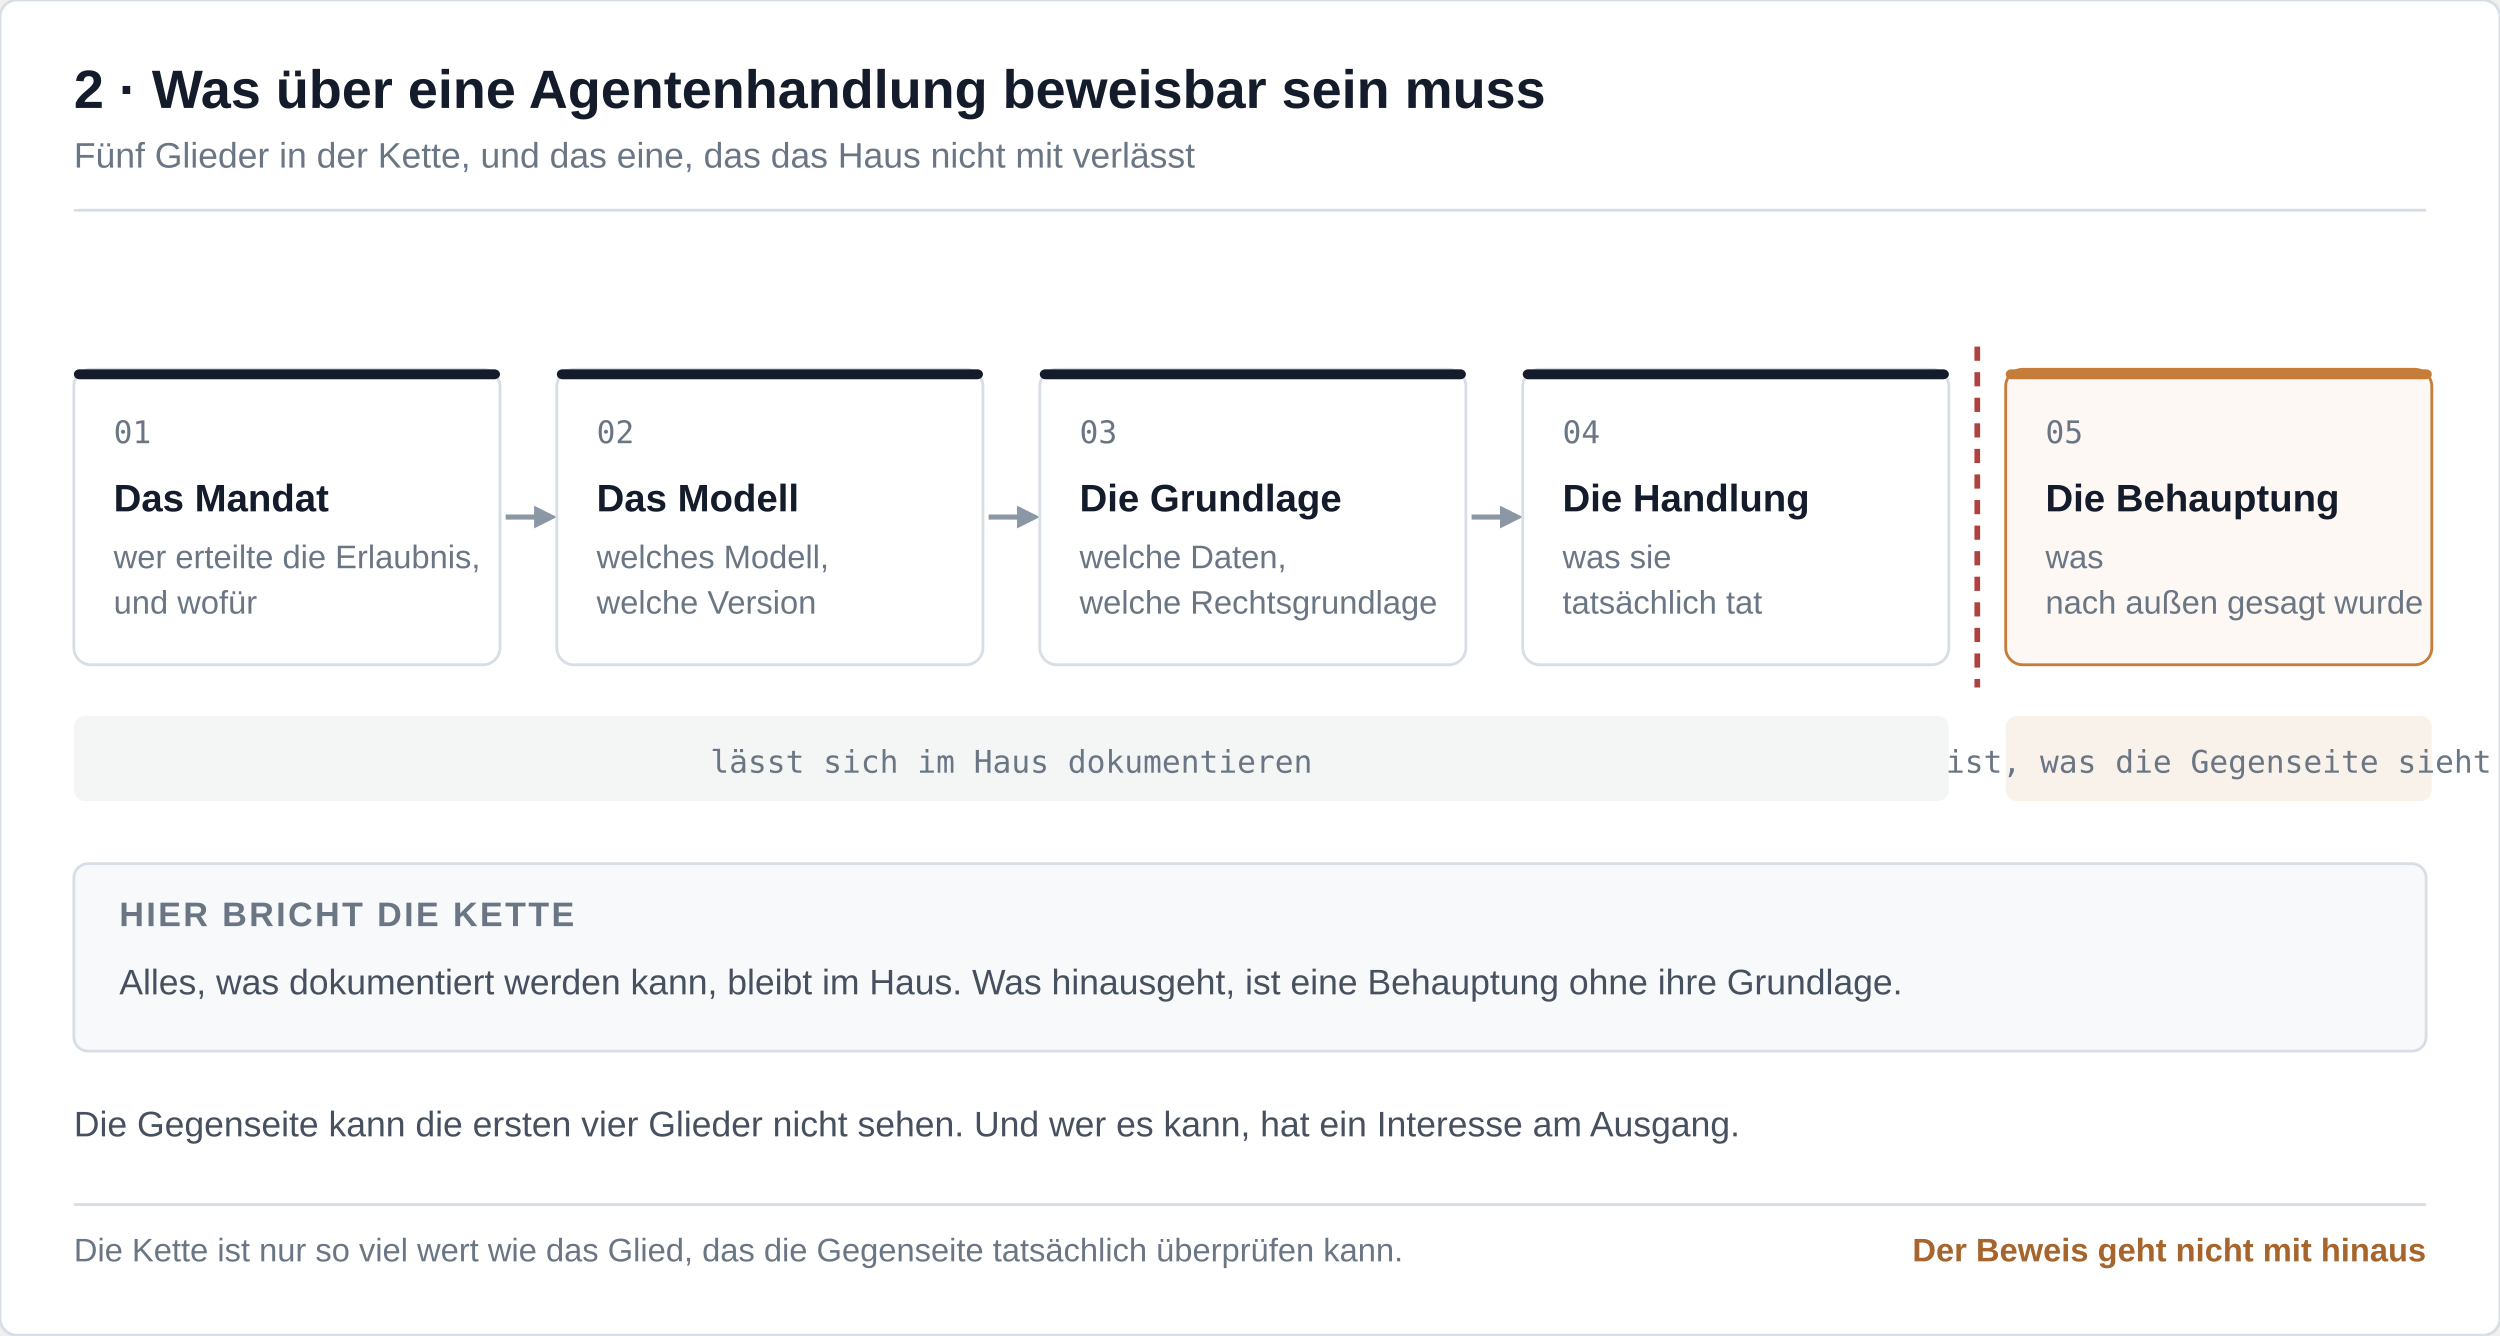
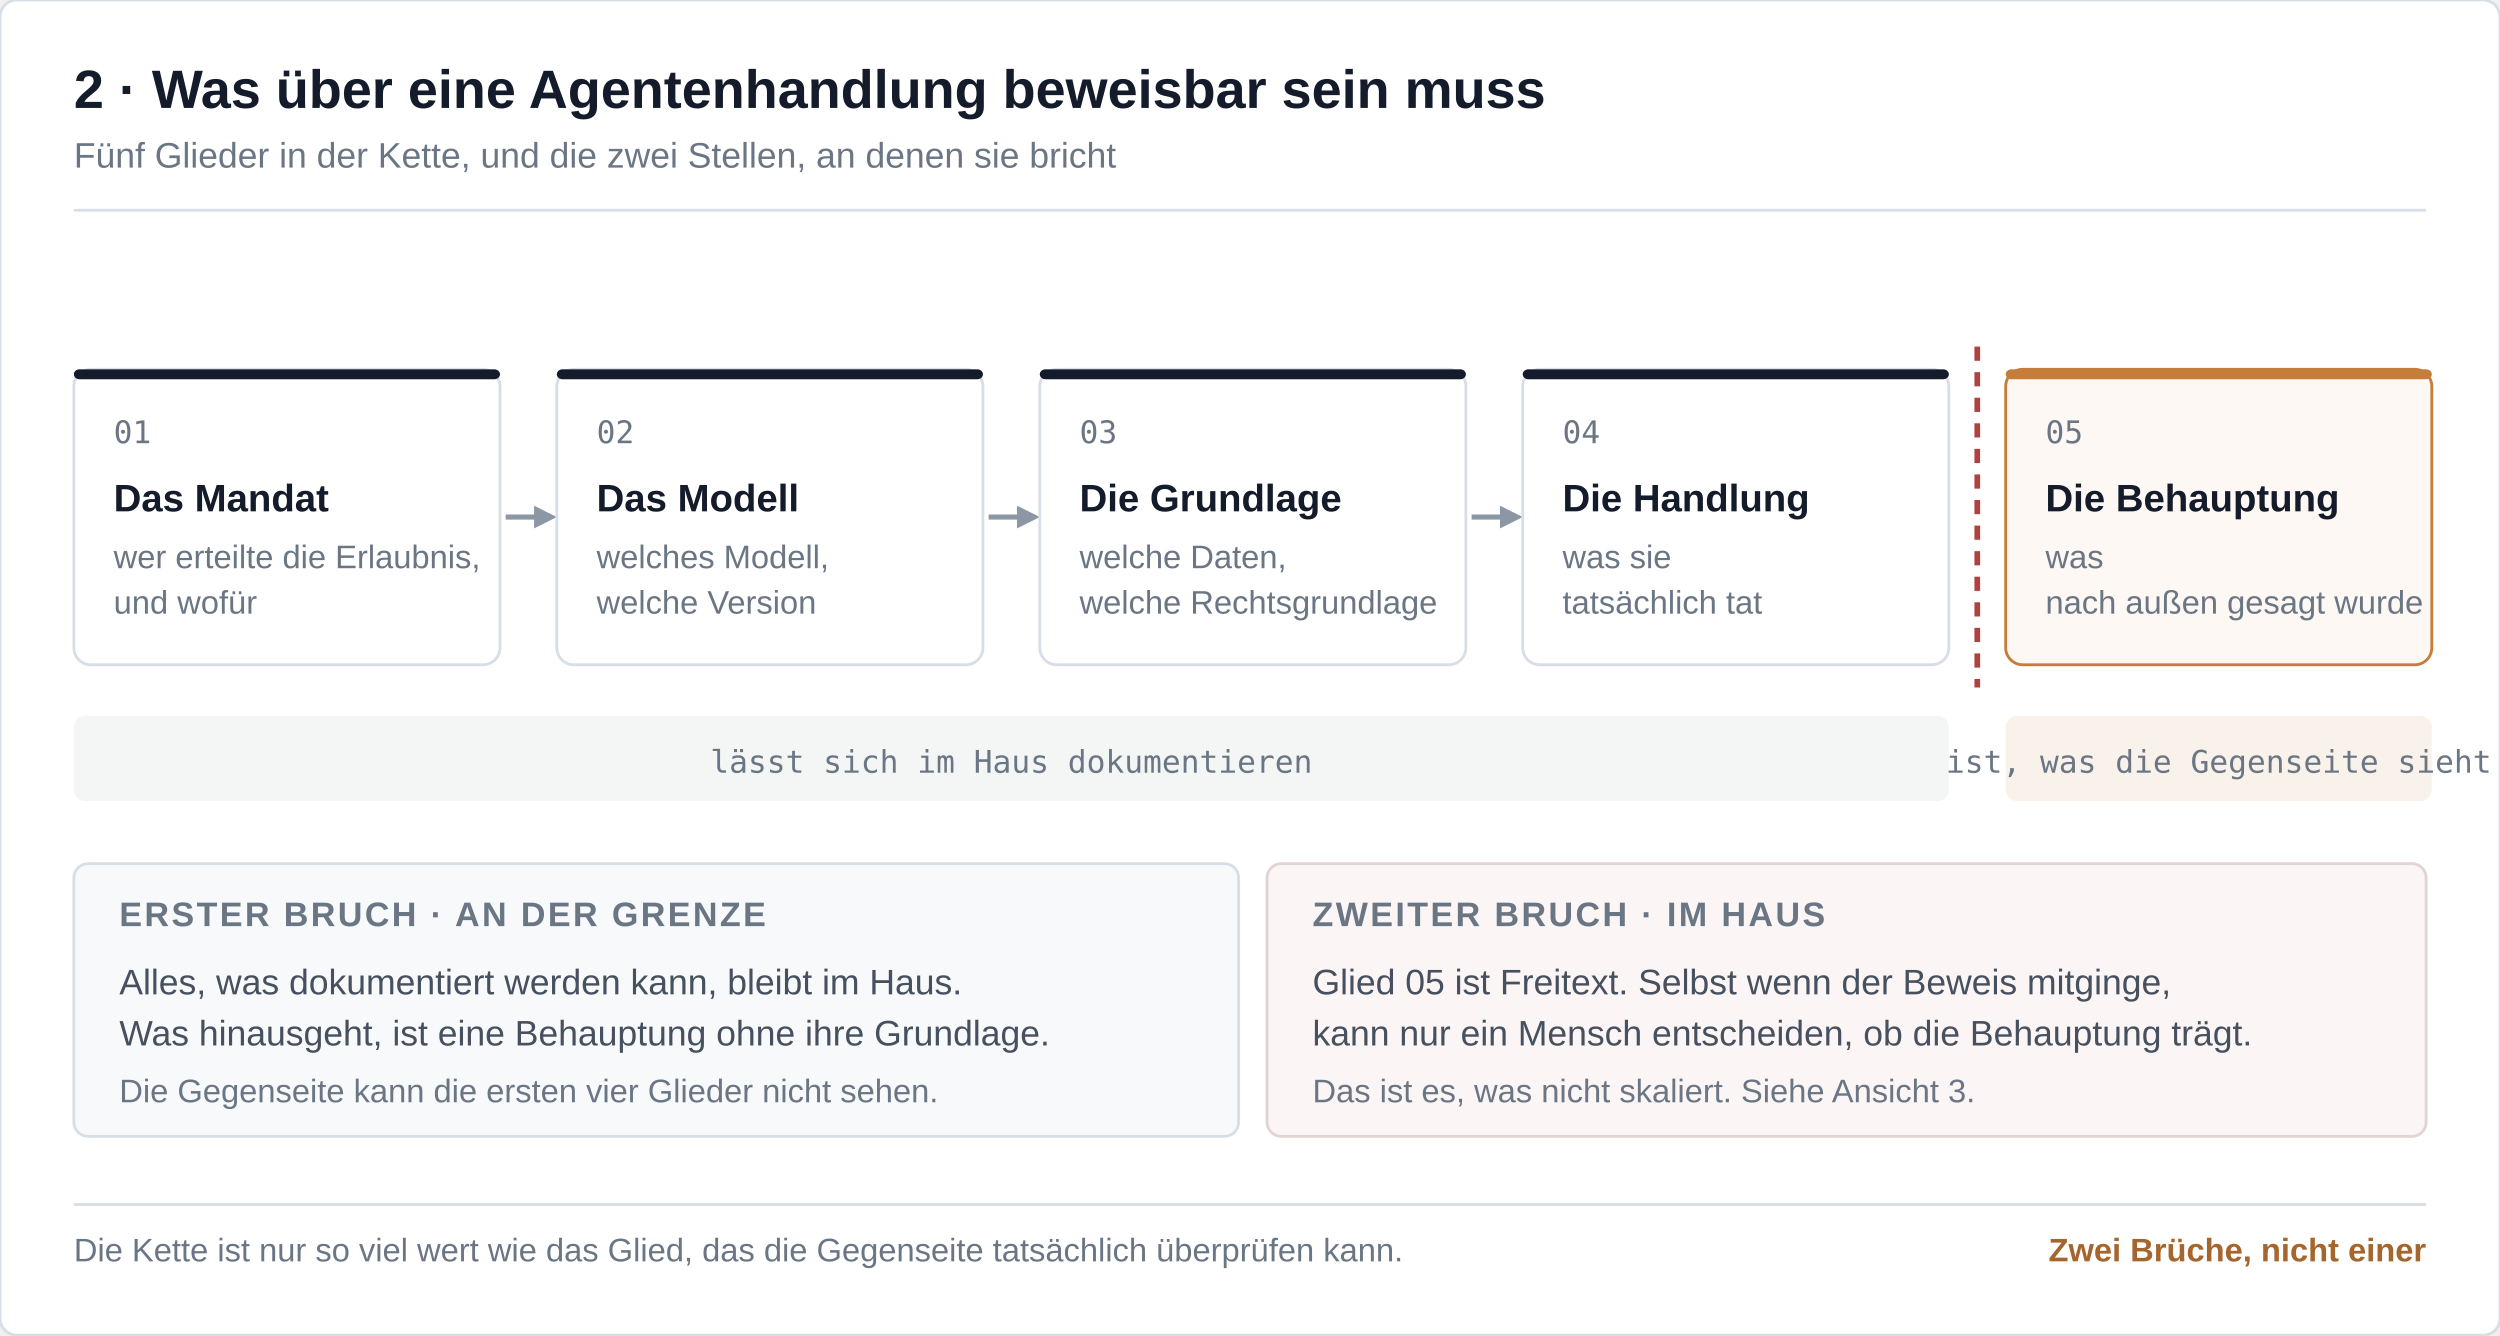
<svg xmlns="http://www.w3.org/2000/svg" viewBox="0 0 880 470" width="100%" height="100%" preserveAspectRatio="xMidYMid meet" role="img" aria-labelledby="vfn2T vfn2D" class="vfn2">
  <style>
    .vfn2 .t{font-family:Arial,sans-serif;font-size:19px;font-weight:700;fill:#141C2B}
    .vfn2 .u{font-family:Arial,sans-serif;font-size:12.5px;fill:#6B7685}
    .vfn2 .h{font-family:Arial,sans-serif;font-size:12px;font-weight:700;fill:#6B7685;letter-spacing:.07em}
    .vfn2 .l{font-family:Arial,sans-serif;font-size:13.5px;font-weight:700;fill:#141C2B}
    .vfn2 .b{font-family:Arial,sans-serif;font-size:12.5px;fill:#46505E}
    .vfn2 .s{font-family:Arial,sans-serif;font-size:11.5px;fill:#6B7685}
    .vfn2 .n{font-family:ui-monospace,Menlo,monospace;font-size:13px;fill:#141C2B}
    .vfn2 .nb{font-family:ui-monospace,Menlo,monospace;font-size:16px;font-weight:700;fill:#141C2B}
    .vfn2 .k{font-family:ui-monospace,Menlo,monospace;font-size:11px;fill:#6B7685}
    .vfn2 .f{font-family:Arial,sans-serif;font-size:11.5px;fill:#6B7685}
    .vfn2 .fk{font-family:Arial,sans-serif;font-size:11.5px;font-weight:700;fill:#A5652C}
  </style>
  <rect x="0" y="0" width="880" height="470" rx="6" fill="#FFFFFF" stroke="#D8DEE6" />
  <text class="t" x="26" y="38">2 · Was über eine Agentenhandlung beweisbar sein muss</text>
-   <text class="u" x="26" y="59">Fünf Glieder in der Kette, und das eine, das das Haus nicht mit verlässt</text>
+   <text class="u" x="26" y="59">Fünf Glieder in der Kette, und die zwei Stellen, an denen sie bricht</text>
  <line x1="26" y1="74" x2="854" y2="74" stroke="#D8DEE6" />
  <rect x="26" y="130" width="150" height="104" rx="6" fill="#FFFFFF" stroke="#D8DEE6" />
  <rect x="26" y="130" width="150" height="3.5" rx="2" fill="#141C2B" />
  <text class="k" x="40" y="156">01</text>
  <text class="l" x="40" y="180">Das Mandat</text>
  <text class="s" x="40" y="200">wer erteilte die Erlaubnis,</text>
  <text class="s" x="40" y="216">und wofür</text>
  <line x1="178" y1="182" x2="190" y2="182" stroke="#8C97A6" stroke-width="1.8" />
  <polygon points="196,182 188,178 188,186" fill="#8C97A6" />
  <rect x="196" y="130" width="150" height="104" rx="6" fill="#FFFFFF" stroke="#D8DEE6" />
  <rect x="196" y="130" width="150" height="3.5" rx="2" fill="#141C2B" />
  <text class="k" x="210" y="156">02</text>
  <text class="l" x="210" y="180">Das Modell</text>
  <text class="s" x="210" y="200">welches Modell,</text>
  <text class="s" x="210" y="216">welche Version</text>
  <line x1="348" y1="182" x2="360" y2="182" stroke="#8C97A6" stroke-width="1.8" />
  <polygon points="366,182 358,178 358,186" fill="#8C97A6" />
  <rect x="366" y="130" width="150" height="104" rx="6" fill="#FFFFFF" stroke="#D8DEE6" />
  <rect x="366" y="130" width="150" height="3.5" rx="2" fill="#141C2B" />
  <text class="k" x="380" y="156">03</text>
  <text class="l" x="380" y="180">Die Grundlage</text>
  <text class="s" x="380" y="200">welche Daten,</text>
  <text class="s" x="380" y="216">welche Rechtsgrundlage</text>
  <line x1="518" y1="182" x2="530" y2="182" stroke="#8C97A6" stroke-width="1.8" />
  <polygon points="536,182 528,178 528,186" fill="#8C97A6" />
  <rect x="536" y="130" width="150" height="104" rx="6" fill="#FFFFFF" stroke="#D8DEE6" />
  <rect x="536" y="130" width="150" height="3.5" rx="2" fill="#141C2B" />
  <text class="k" x="550" y="156">04</text>
  <text class="l" x="550" y="180">Die Handlung</text>
  <text class="s" x="550" y="200">was sie</text>
  <text class="s" x="550" y="216">tatsächlich tat</text>
  <line x1="696" y1="122" x2="696" y2="242" stroke="#B0413E" stroke-width="2" stroke-dasharray="5 4" />
  <rect x="706" y="130" width="150" height="104" rx="6" fill="#FDF8F3" stroke="#C77D3A" />
  <rect x="706" y="130" width="150" height="3.5" rx="2" fill="#C77D3A" />
  <text class="k" x="720" y="156">05</text>
  <text class="l" x="720" y="180">Die Behauptung</text>
  <text class="s" x="720" y="200">was</text>
  <text class="s" x="720" y="216">nach außen gesagt wurde</text>
  <rect x="26" y="252" width="660" height="30" rx="4" fill="#141C2B" fill-opacity=".045" />
  <text class="k" x="356" y="272" text-anchor="middle">lässt sich im Haus dokumentieren</text>
  <rect x="706" y="252" width="150" height="30" rx="4" fill="#C77D3A" fill-opacity=".10" />
  <text class="k" x="781" y="272" text-anchor="middle" fill="#A5652C">ist, was die Gegenseite sieht</text>
-   <rect x="26" y="304" width="828" height="66" rx="5" fill="#F7F9FB" stroke="#D8DEE6" />
-   <text class="h" x="42" y="326" fill="#B0413E">HIER BRICHT DIE KETTE</text>
-   <text class="b" x="42" y="350">Alles, was dokumentiert werden kann, bleibt im Haus. Was hinausgeht, ist eine Behauptung ohne ihre Grundlage.</text>
-   <text class="b" x="26" y="400">Die Gegenseite kann die ersten vier Glieder nicht sehen. Und wer es kann, hat ein Interesse am Ausgang.</text>
+   <rect x="26" y="304" width="410" height="96" rx="5" fill="#F7F9FB" stroke="#D8DEE6" />
+   <text class="h" x="42" y="326" fill="#B0413E">ERSTER BRUCH · AN DER GRENZE</text>
+   <text class="b" x="42" y="350">Alles, was dokumentiert werden kann, bleibt im Haus.</text>
+   <text class="b" x="42" y="368">Was hinausgeht, ist eine Behauptung ohne ihre Grundlage.</text>
+   <text class="s" x="42" y="388">Die Gegenseite kann die ersten vier Glieder nicht sehen.</text>
+   <rect x="446" y="304" width="408" height="96" rx="5" fill="#FBF6F5" stroke="#E2D4D3" />
+   <text class="h" x="462" y="326" fill="#B0413E">ZWEITER BRUCH · IM HAUS</text>
+   <text class="b" x="462" y="350">Glied 05 ist Freitext. Selbst wenn der Beweis mitginge,</text>
+   <text class="b" x="462" y="368">kann nur ein Mensch entscheiden, ob die Behauptung trägt.</text>
+   <text class="s" x="462" y="388">Das ist es, was nicht skaliert. Siehe Ansicht 3.</text>
  <line x1="26" y1="424" x2="854" y2="424" stroke="#D8DEE6" />
  <text class="f" x="26" y="444">Die Kette ist nur so viel wert wie das Glied, das die Gegenseite tatsächlich überprüfen kann.</text>
-   <text class="fk" x="854" y="444" text-anchor="end">Der Beweis geht nicht mit hinaus</text>
+   <text class="fk" x="854" y="444" text-anchor="end">Zwei Brüche, nicht einer</text>
</svg>
